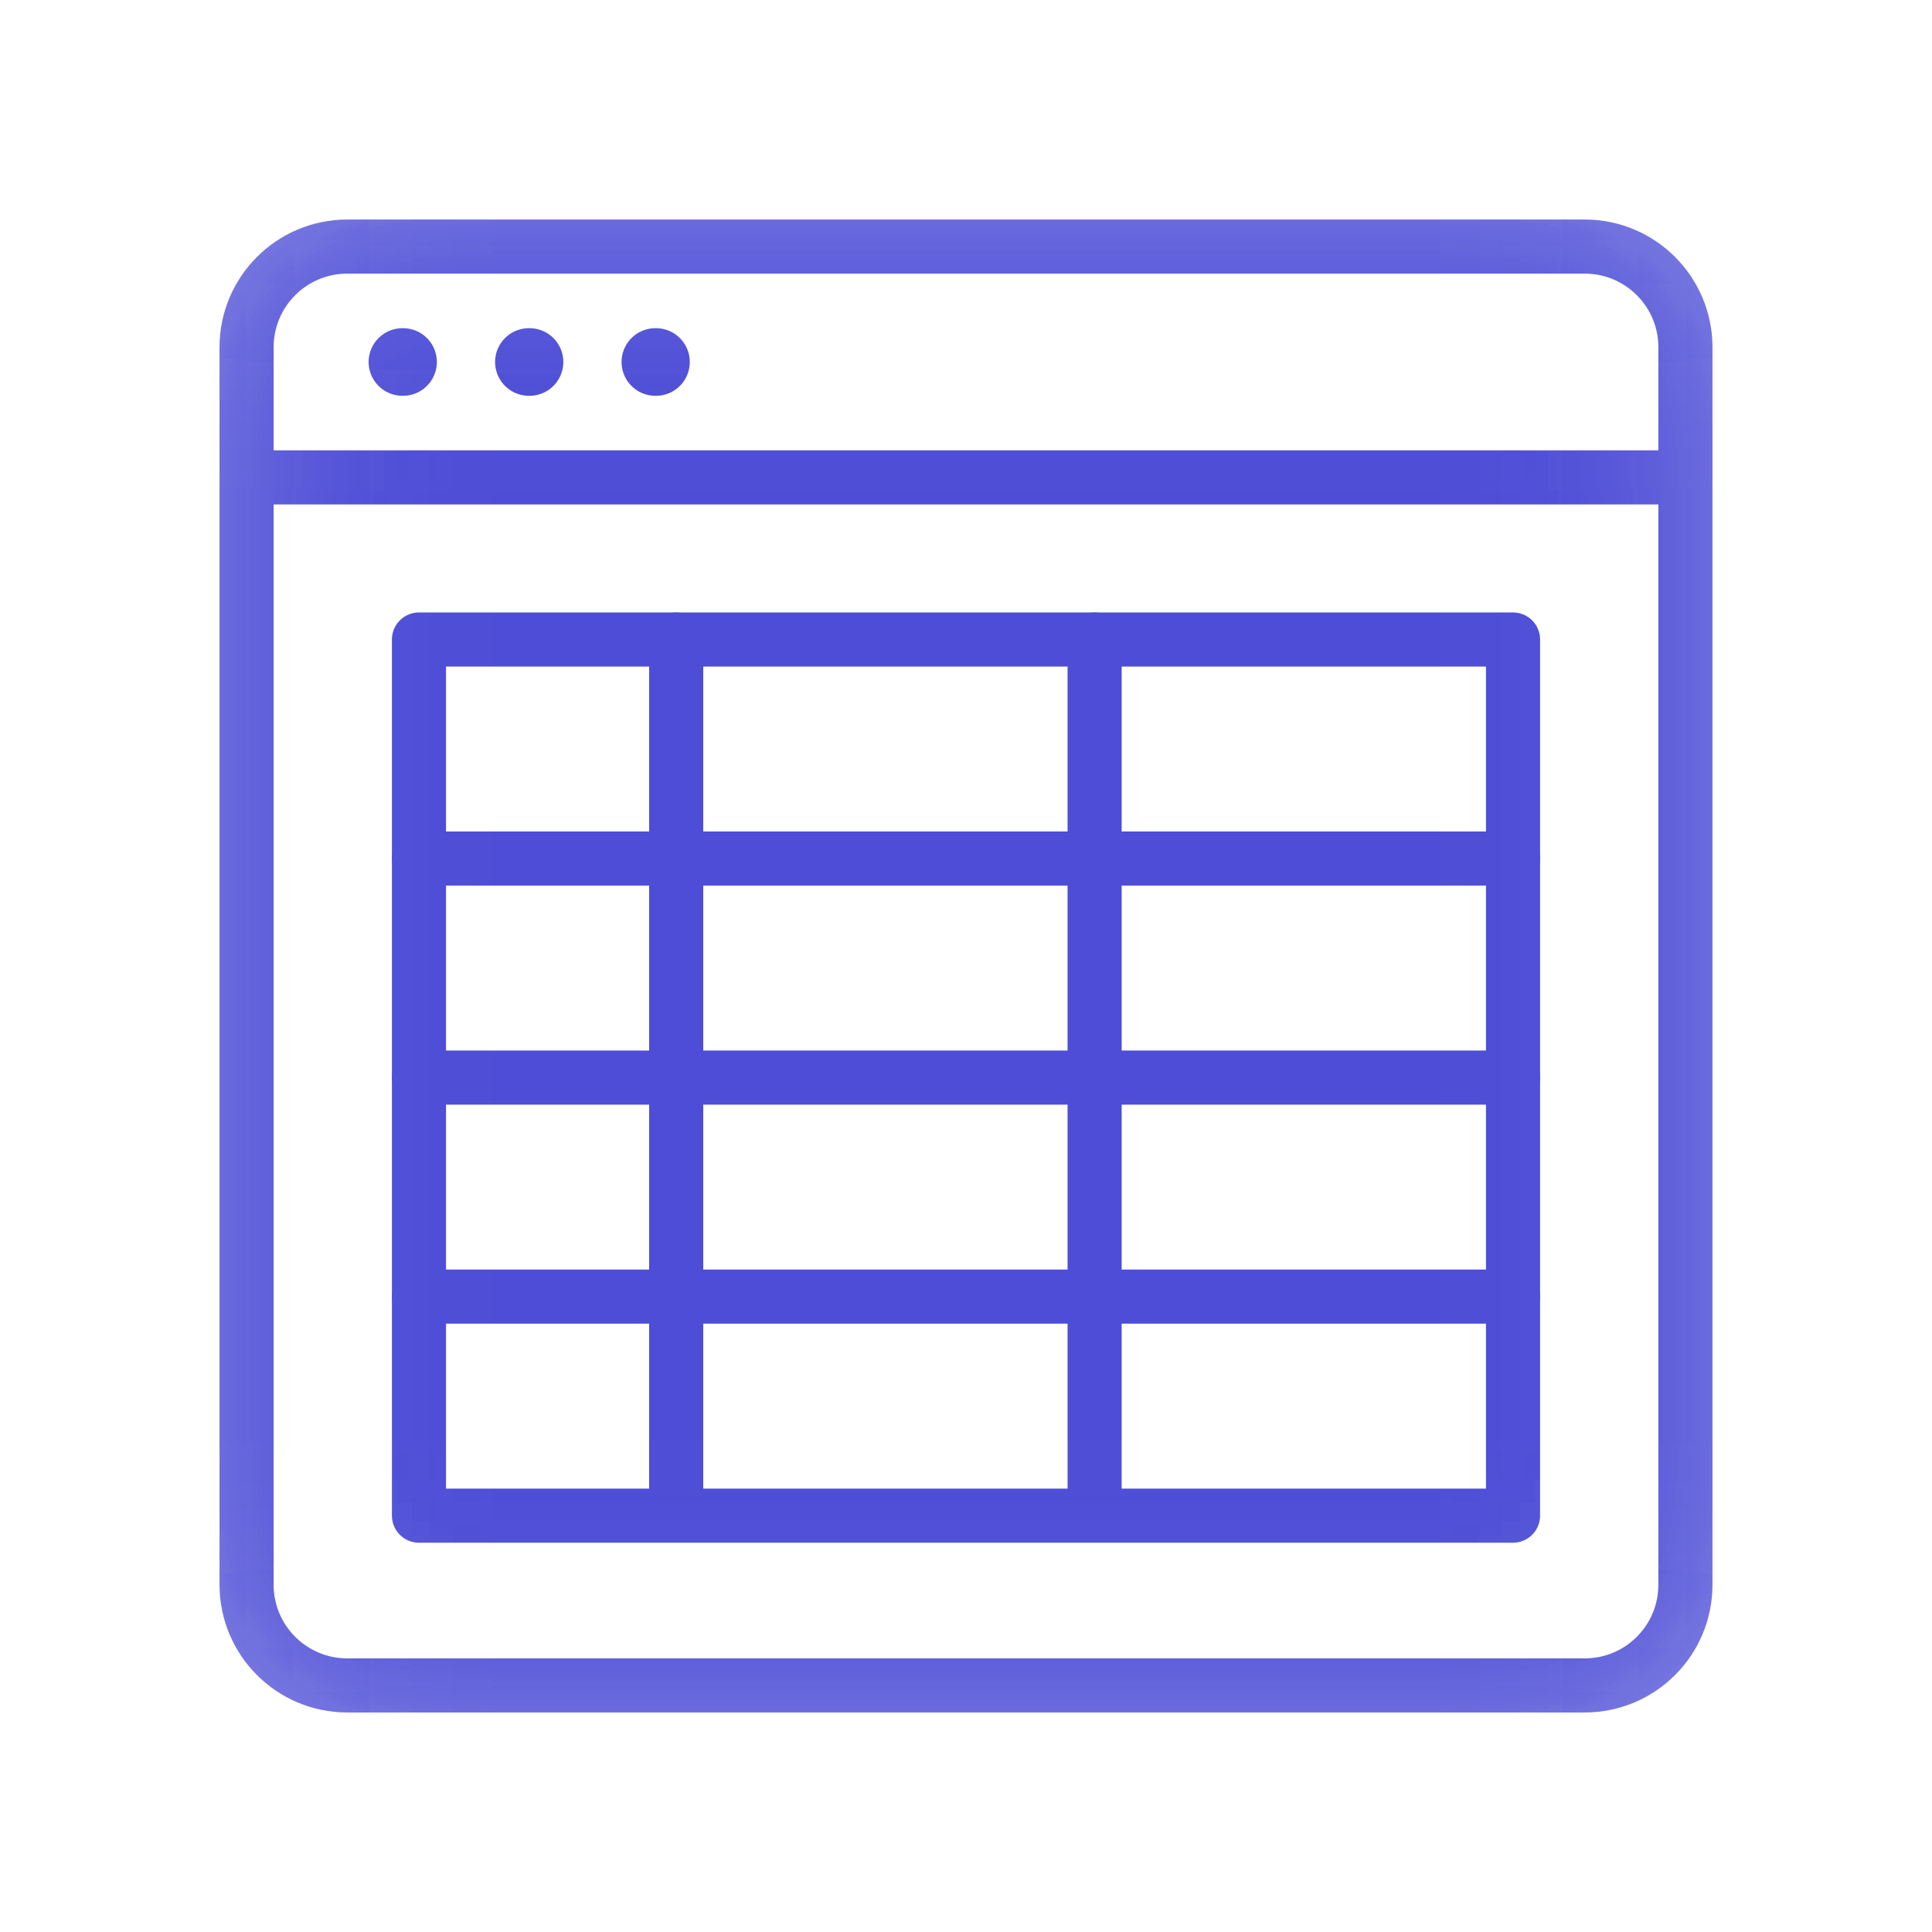
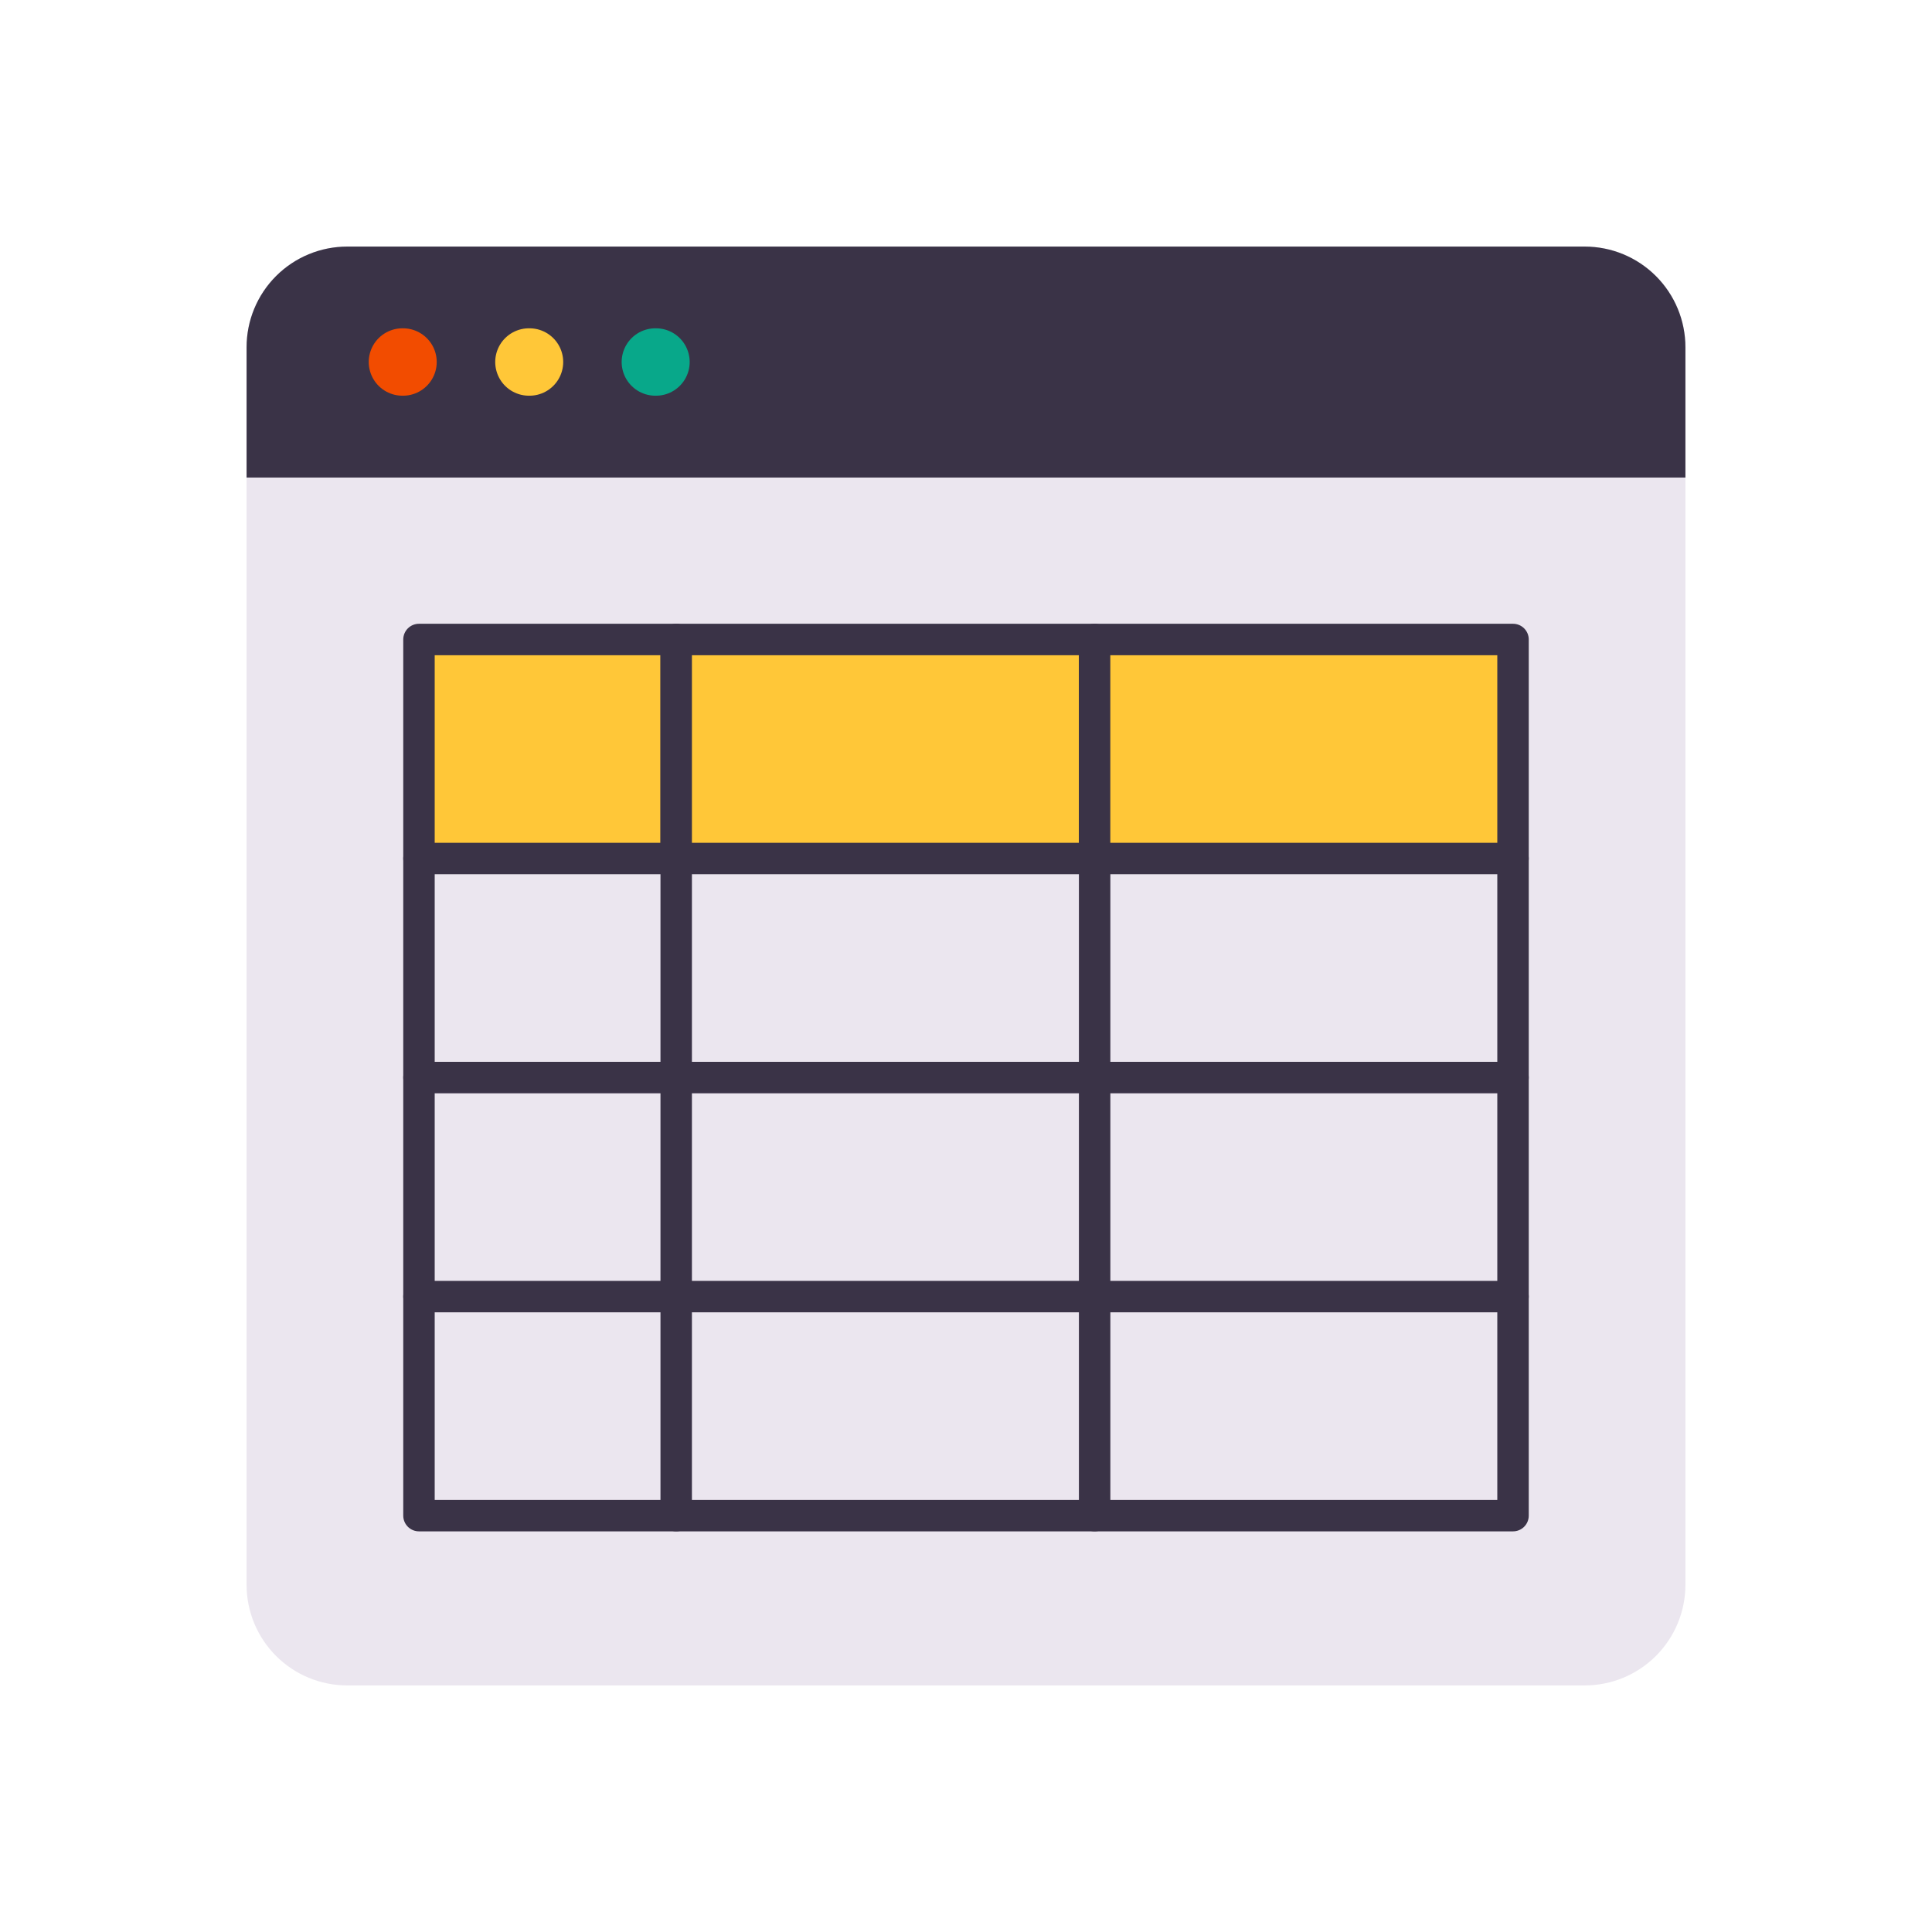
- <svg xmlns="http://www.w3.org/2000/svg" xmlns:xlink="http://www.w3.org/1999/xlink" width="430" height="430" style="width:100%;height:100%;transform:translate3d(0,0,0);content-visibility:visible" viewBox="0 0 430 430">
-   <defs>
-     <clipPath id="e">
-       <path d="M0 0h430v430H0z" />
-     </clipPath>
-     <clipPath id="i">
-       <path d="M0 0h430v430H0z" />
-     </clipPath>
-     <clipPath id="c">
-       <path d="M0 0h430v430H0z" />
-     </clipPath>
-     <clipPath id="f">
-       <path d="M0 0h430v430H0z" />
-     </clipPath>
-     <clipPath id="d">
-       <path d="M0 0h430v430H0z" />
-     </clipPath>
-     <filter id="j" width="300%" height="300%" x="-100%" y="-100%">
-       <feGaussianBlur result="filter_result_0" />
-     </filter>
-     <filter id="h" width="300%" height="300%" x="-100%" y="-100%">
-       <feGaussianBlur result="filter_result_0" stdDeviation="52.5 52.5" />
-     </filter>
-     <mask id="k" mask-type="alpha">
-       <use xlink:href="#a" />
-     </mask>
-     <mask id="g" mask-type="alpha">
-       <use xlink:href="#b" />
-     </mask>
-     <g id="a" fill-opacity="0" stroke-linecap="round" stroke-linejoin="round" clip-path="url(#c)" style="display:none">
-       <g style="display:none">
-         <path class="primary" />
-         <path class="primary" />
-         <path class="primary" />
-         <path class="secondary" />
-         <path class="secondary" />
-         <path class="primary" />
-         <path class="primary" />
-         <path class="secondary" />
-         <path class="secondary" />
-       </g>
-       <g style="display:none">
-         <path class="secondary" />
-         <path class="primary" />
-       </g>
-     </g>
-     <g id="b" fill-opacity="0" stroke-linecap="round" stroke-linejoin="round" clip-path="url(#d)" style="display:block">
-       <g style="display:block">
-         <path stroke="#121331" stroke-width="12.04" d="M352.712 375.119H77.288c-12.375 0-22.407-10.032-22.407-22.407V77.288c0-12.375 10.032-22.407 22.407-22.407h275.424c12.375 0 22.407 10.032 22.407 22.407v275.424c0 12.375-10.032 22.407-22.407 22.407zm20.407-268.865H54.881" class="primary" />
-         <path stroke="#08A88A" stroke-width="15.05" d="M145.864 80.567H146m-56.432 0h.136m28.012 0h.136" class="secondary" />
-       </g>
-       <g stroke-width="12.04" style="display:block">
-         <path stroke="#121331" d="M150.5 191.084v146.25m93.125-146.25v146.25m93.125-146.25v146.25H93.25V191.002" class="primary" />
-         <path stroke="#08A88A" d="M93.25 191.084v-48.75h243.5v48.75m0 0H93.25" class="secondary" />
-         <path stroke="#121331" d="M336.75 239.834H93.25m243.5 48.75H93.25" class="primary" />
-         <path stroke="#08A88A" d="M150.5 142.334v48.75m93.126-48.75v48.75" class="secondary" />
-       </g>
-       <path class="primary" style="display:none" />
-       <path class="primary" style="display:none" />
-       <path class="primary" style="display:none" />
-       <path class="primary" style="display:none" />
-       <path class="primary" style="display:none" />
-       <path class="primary" style="display:none" />
-       <path class="primary" style="display:none" />
-       <path class="primary" style="display:none" />
-       <path class="primary" style="display:none" />
-       <path stroke="#08A88A" stroke-width="12.04" d="M0 0" class="secondary" style="display:block" transform="translate(204.125 210.5)" />
-       <path stroke="#08A88A" stroke-width="12.04" d="M0 0" class="secondary" style="display:block" transform="translate(295.5 210.5)" />
-       <path stroke="#08A88A" stroke-width="12.04" d="M0 0" class="secondary" style="display:block" transform="translate(388.25 210.5)" />
-     </g>
-   </defs>
-   <g clip-path="url(#e)">
-     <g clip-path="url(#f)" mask="url(#g)" style="display:block">
-       <g filter="url(#h)" transform="rotate(-94 238.762 -16.565) scale(2.4)">
-         <g class="design">
-           <path fill="#4E4ED7" d="M0-250c137.975 0 250 112.025 250 250S137.975 250 0 250-250 137.975-250 0-137.975-250 0-250z" class="primary" />
-         </g>
-         <g class="design">
-           <path fill="#4E4ED7" d="M113.242-295.384c97.478 0 176.5 79.022 176.5 176.5s-79.022 176.5-176.5 176.5c-43.948 0-74.396-34.057-105.29-60.631-37.631-32.369-71.21-62.338-71.21-115.869 0-97.478 79.022-176.5 176.5-176.5z" class="secondary" />
-         </g>
-       </g>
-     </g>
-     <g clip-path="url(#i)" filter="url(#j)" mask="url(#k)" style="display:none">
-       <g class="design">
-         <path class="primary" />
-       </g>
-       <g class="design">
-         <path class="secondary" />
-       </g>
-     </g>
-   </g>
+ <svg xmlns="http://www.w3.org/2000/svg" width="430" height="430" viewBox="0 0 430 430" fill="none">
+   <path d="M375.12 77.29V106.29H54.88V77.29C54.879 74.348 55.457 71.434 56.582 68.715C57.707 65.996 59.357 63.525 61.437 61.444C63.517 59.363 65.987 57.712 68.706 56.586C71.424 55.46 74.337 54.88 77.28 54.88H352.71C358.653 54.88 364.353 57.241 368.556 61.444C372.759 65.646 375.12 71.347 375.12 77.29Z" fill="#EBE6EF" />
+   <path d="M375.12 106.25V352.71C375.12 358.653 372.759 364.354 368.556 368.556C364.353 372.759 358.653 375.12 352.71 375.12H77.28C74.337 375.12 71.424 374.54 68.706 373.414C65.987 372.288 63.517 370.637 61.437 368.556C59.357 366.475 57.707 364.004 56.582 361.285C55.457 358.566 54.879 355.652 54.88 352.71V106.25H375.12Z" fill="#EBE6EF" />
+   <path d="M375.12 77.29V106.29H54.88V77.29C54.879 74.348 55.457 71.434 56.582 68.715C57.707 65.996 59.357 63.525 61.437 61.444C63.517 59.363 65.987 57.712 68.706 56.586C71.424 55.46 74.337 54.88 77.28 54.88H352.71C358.653 54.88 364.353 57.241 368.556 61.444C372.759 65.646 375.12 71.347 375.12 77.29Z" fill="#3A3347" />
+   <path d="M145.86 80.57H146" stroke="#08A88A" stroke-width="15" stroke-linecap="round" stroke-linejoin="round" />
+   <path d="M89.57 80.57H89.7" stroke="#F24C00" stroke-width="15" stroke-linecap="round" stroke-linejoin="round" />
+   <path d="M117.72 80.57H117.85" stroke="#FFC738" stroke-width="15" stroke-linecap="round" stroke-linejoin="round" />
+   <path d="M150.5 191.08V337.33" stroke="#3A3347" stroke-width="7" stroke-linecap="round" stroke-linejoin="round" />
+   <path d="M243.63 191.08V337.33" stroke="#3A3347" stroke-width="7" stroke-linecap="round" stroke-linejoin="round" />
+   <path d="M93.25 191.08V239.83V288.58V337.33H150.5H243.62H336.75V288.58V239.83V191.08" stroke="#3A3347" stroke-width="7" stroke-linecap="round" stroke-linejoin="round" />
+   <path d="M150.5 142.33H93.25V191.08H150.5V142.33Z" fill="#FFC738" stroke="#3A3347" stroke-width="7" stroke-linecap="round" stroke-linejoin="round" />
+   <path d="M243.62 142.33H150.5V191.08H243.62V142.33Z" fill="#FFC738" stroke="#3A3347" stroke-width="7" stroke-linecap="round" stroke-linejoin="round" />
+   <path d="M336.75 142.33H243.62V191.08H336.75V142.33Z" fill="#FFC738" stroke="#3A3347" stroke-width="7" stroke-linecap="round" stroke-linejoin="round" />
+   <path d="M336.75 239.83H93.25" stroke="#3A3347" stroke-width="7" stroke-linecap="round" stroke-linejoin="round" />
+   <path d="M336.75 288.58H93.25" stroke="#3A3347" stroke-width="7" stroke-linecap="round" stroke-linejoin="round" />
</svg>
